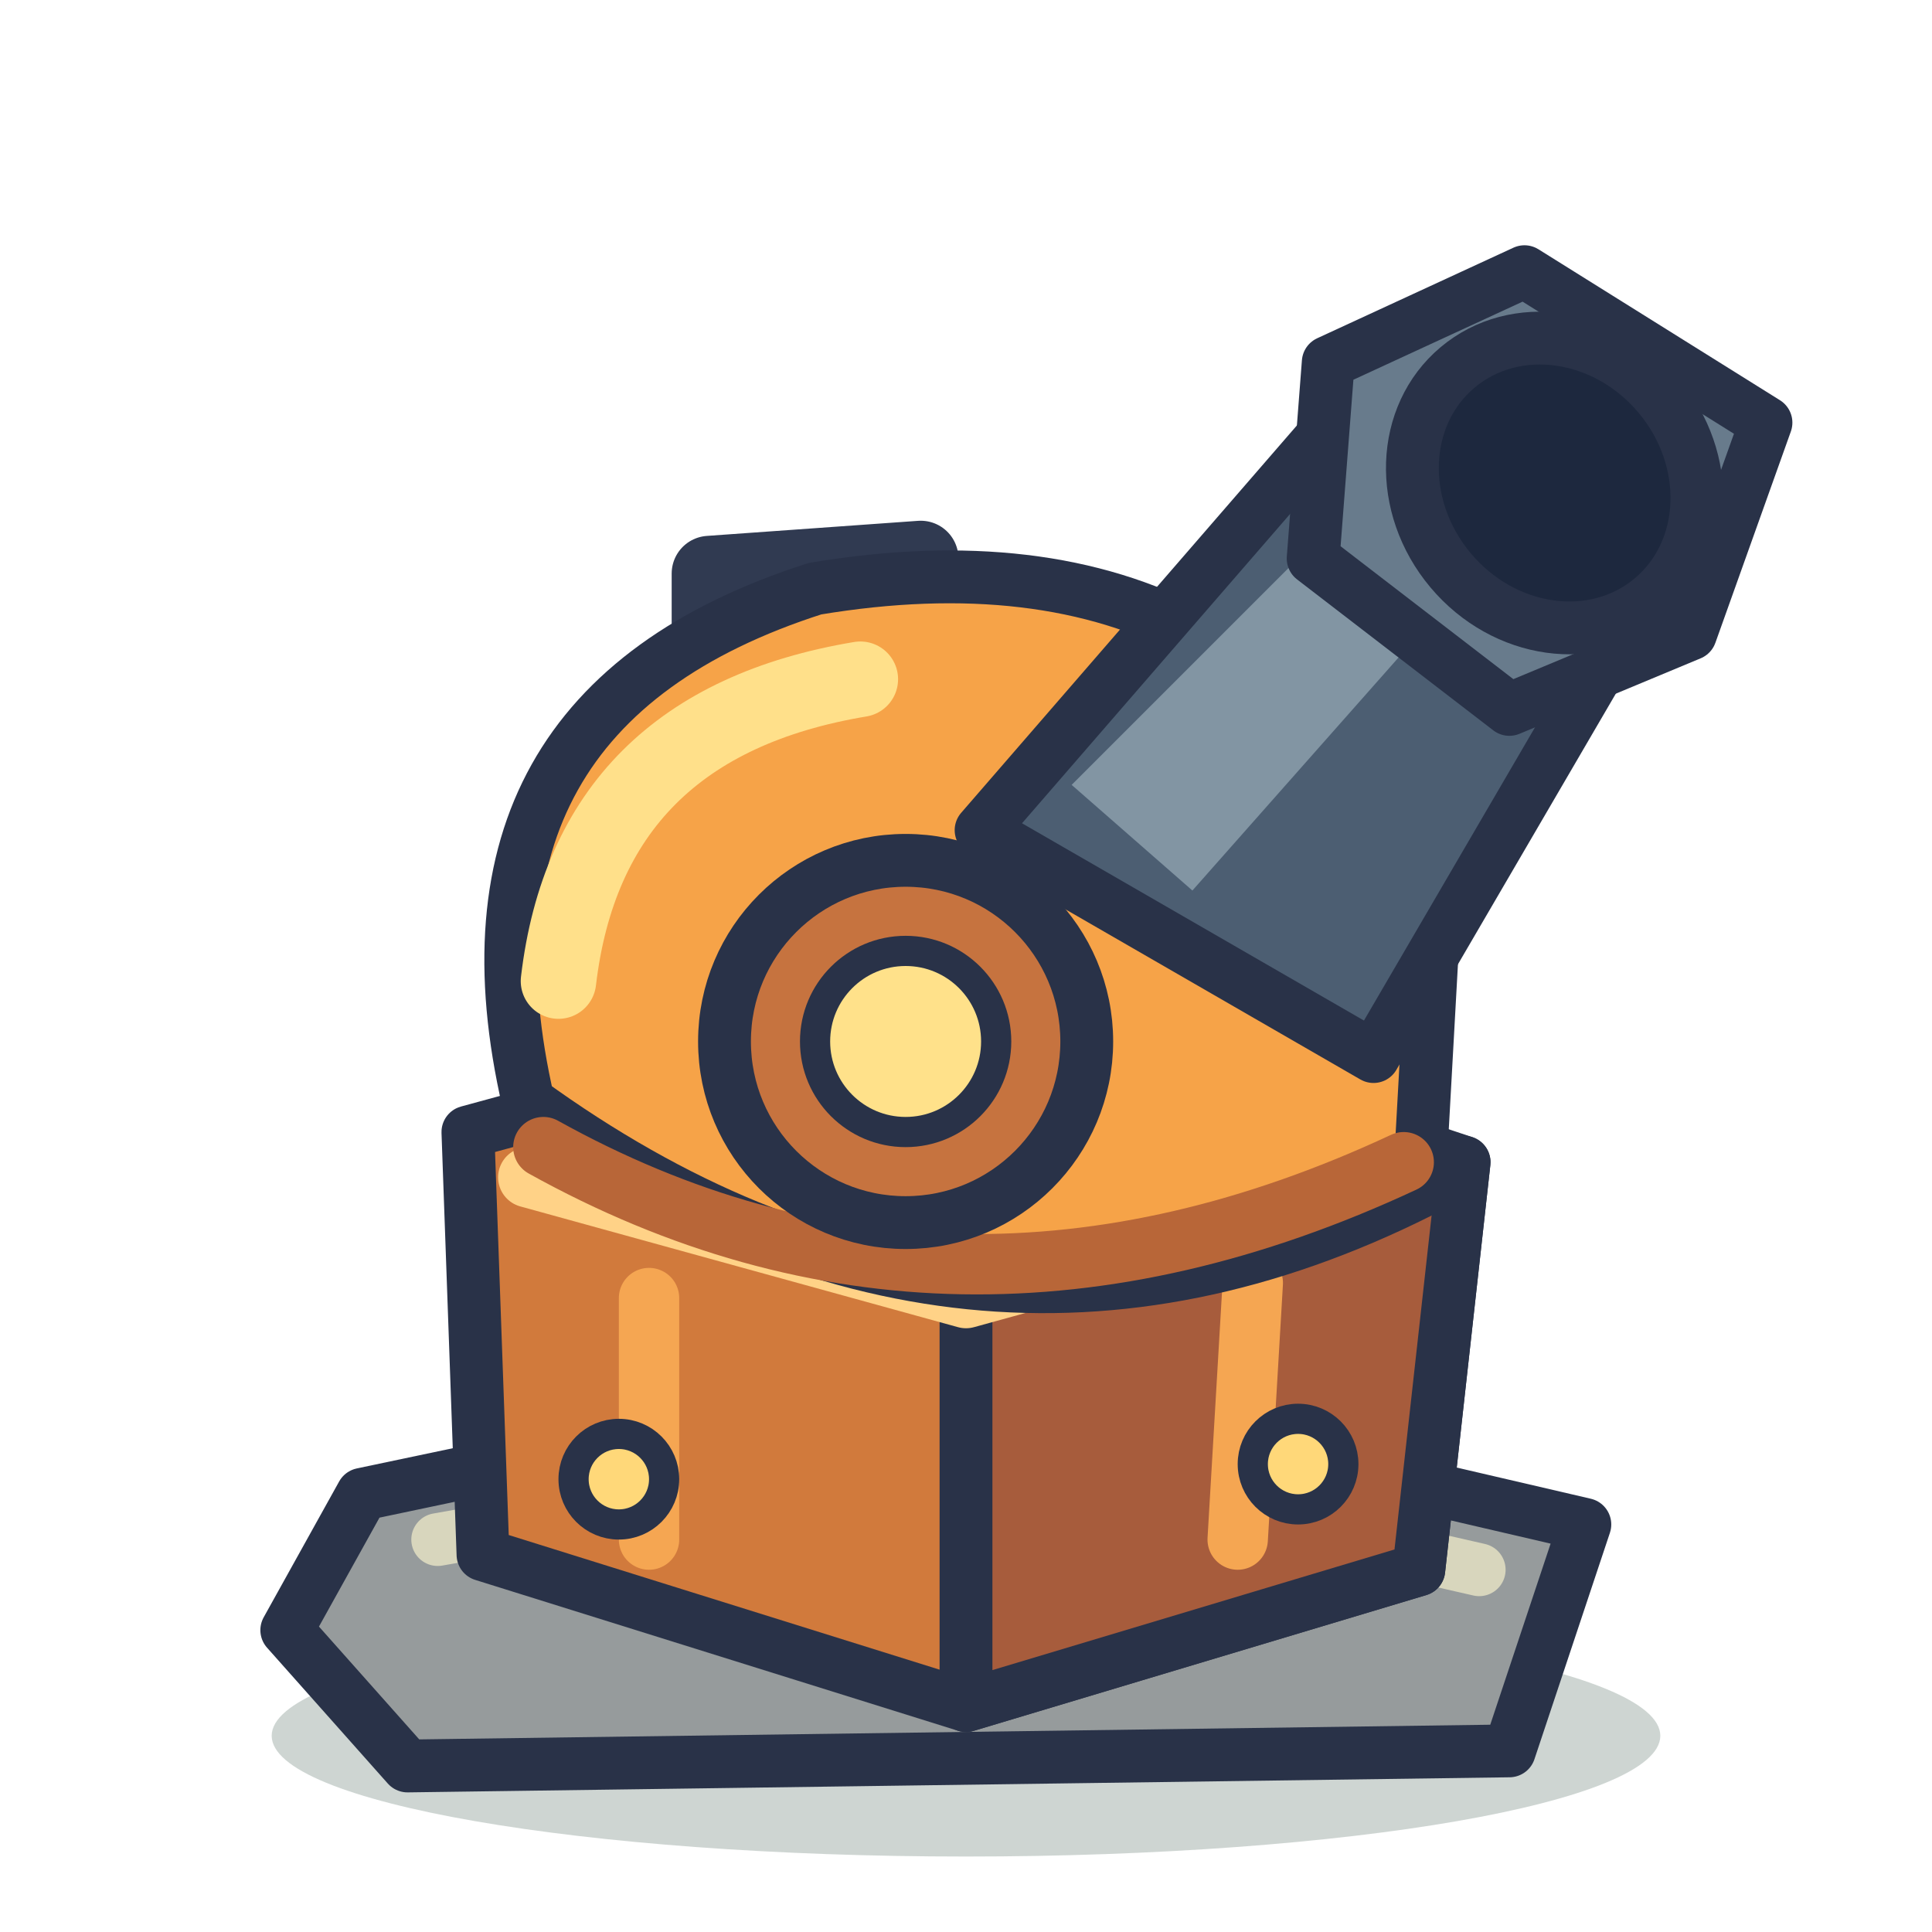
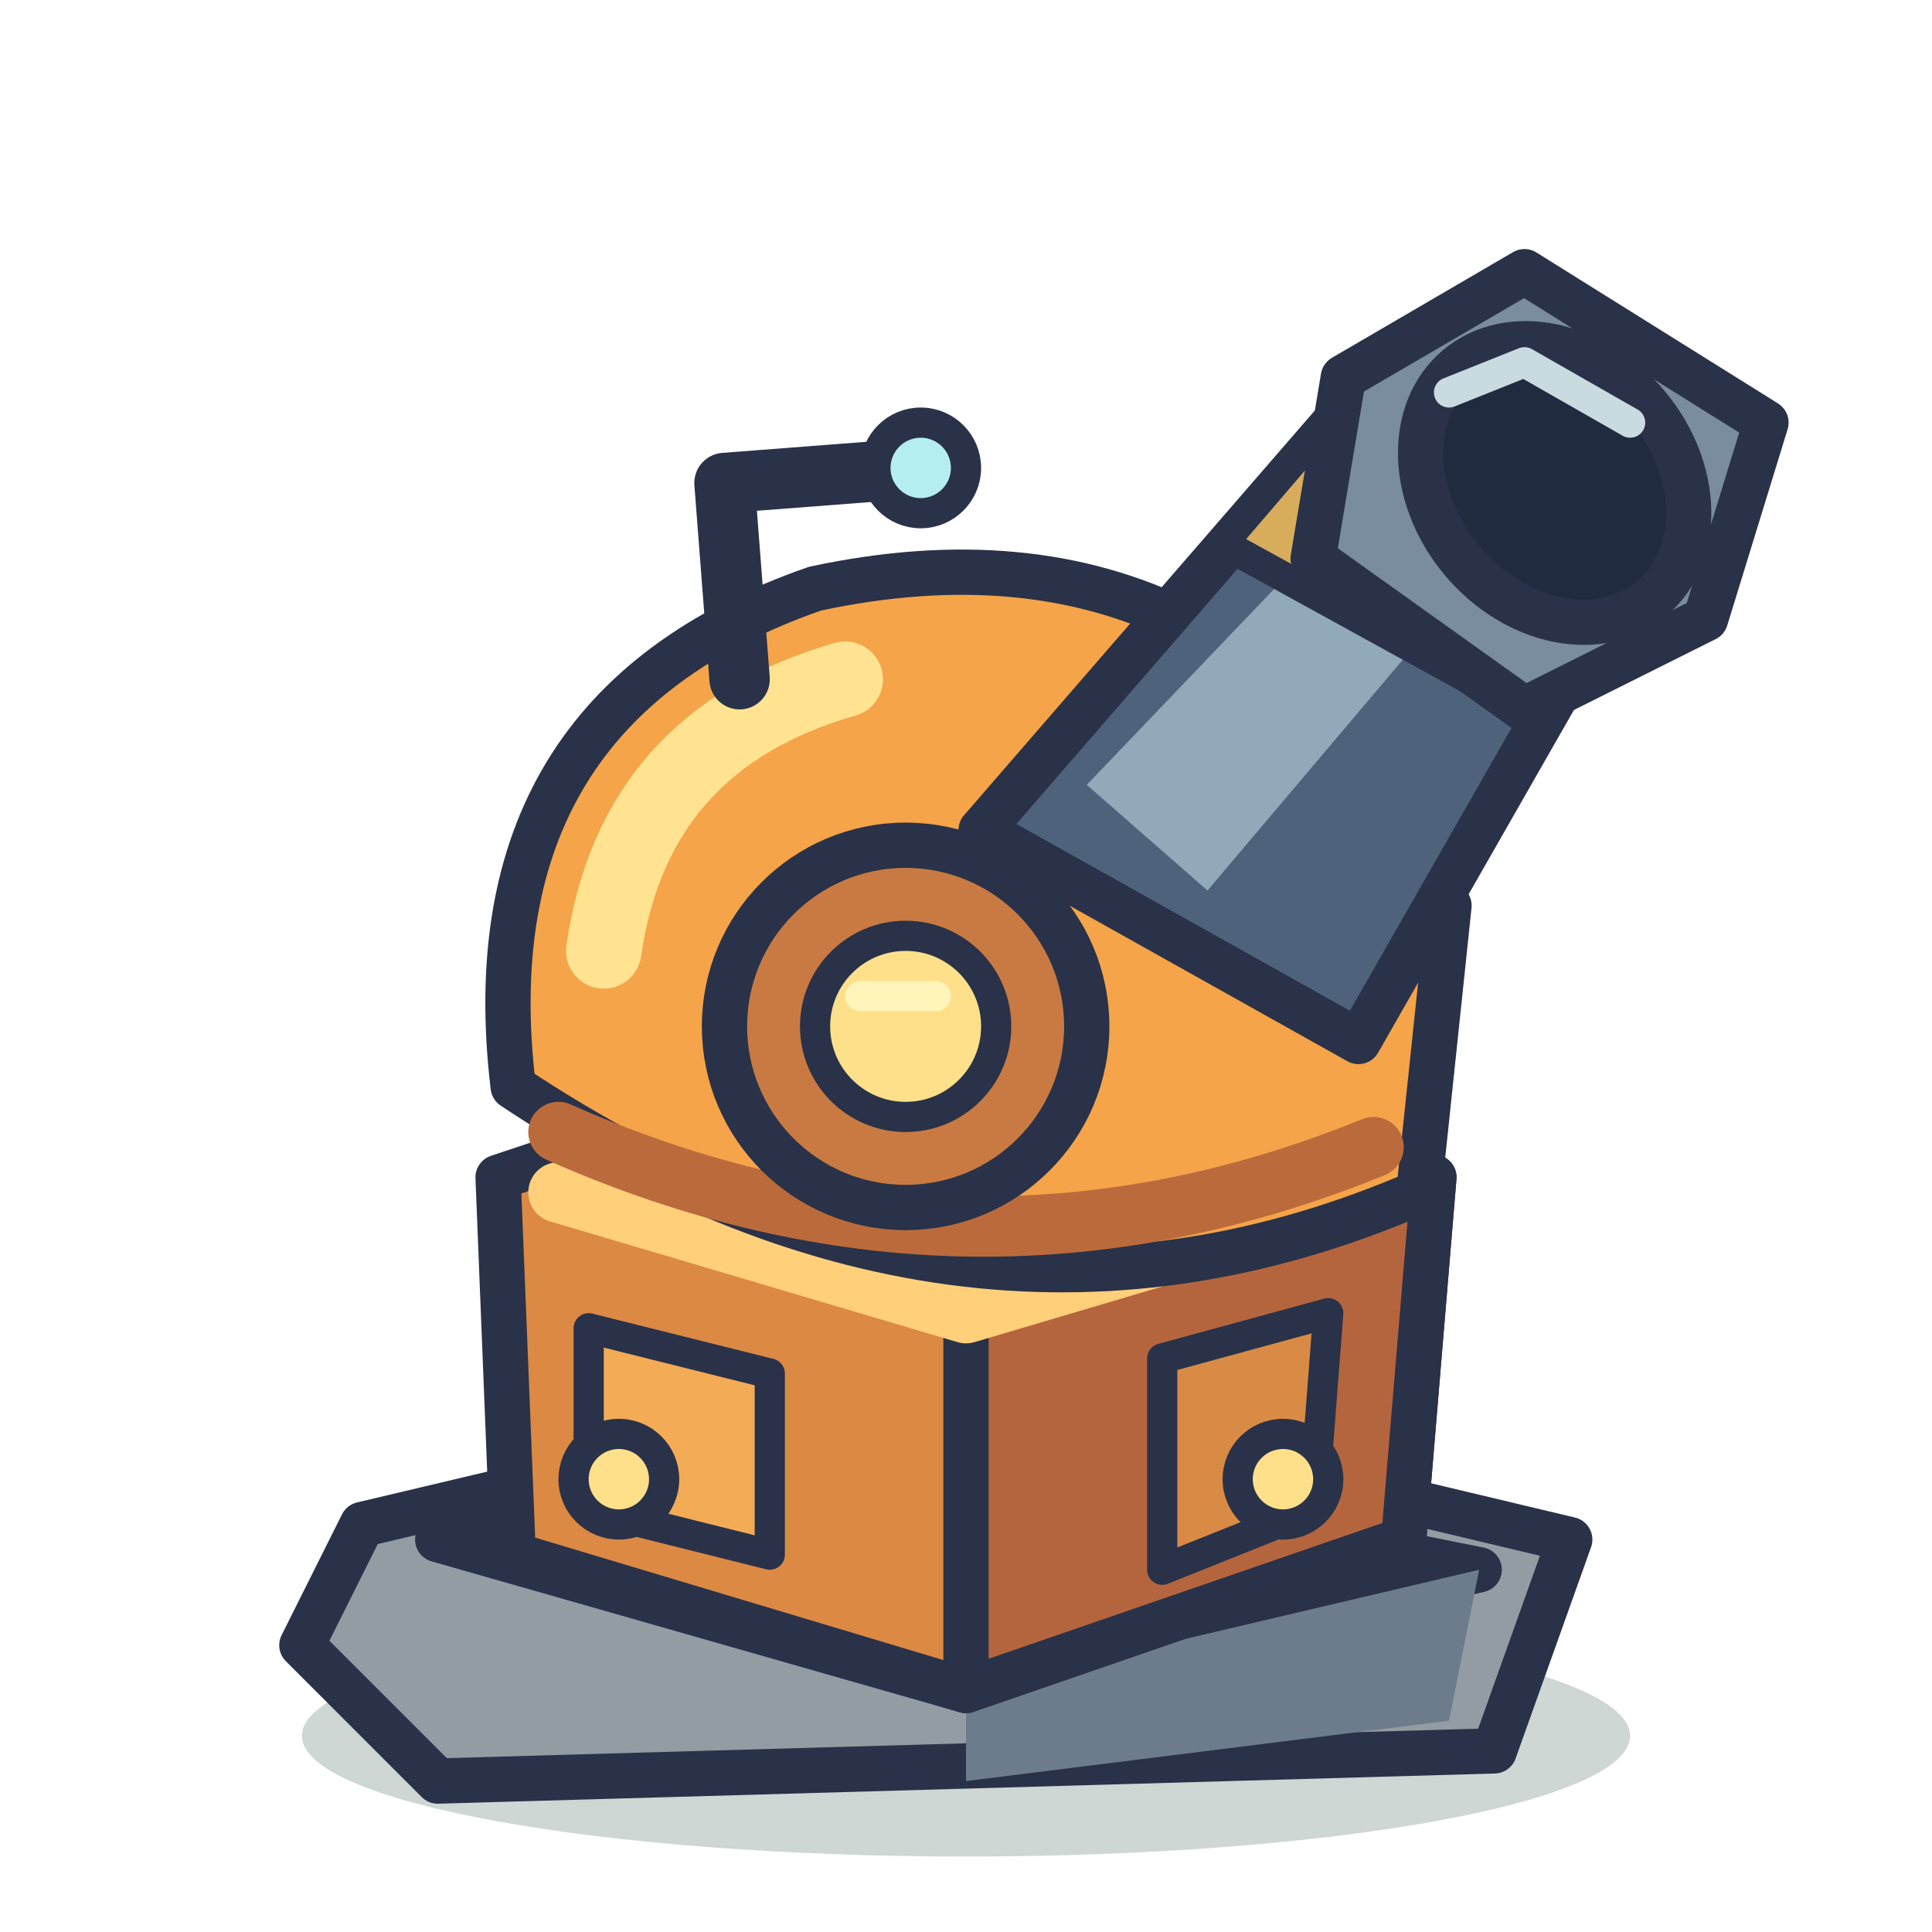
- <svg xmlns="http://www.w3.org/2000/svg" viewBox="0 0 128 128">
-   <g stroke="#293248" stroke-width="3.5" stroke-linejoin="round" stroke-linecap="round">
-     <ellipse cx="64" cy="115" rx="46" ry="8" fill="#264739" opacity=".23" stroke="none" />
-     <path d="M24 99 62 91 105 101 100 116 27 117 19 108Z" fill="#969b9c" />
-     <path d="M29 102 63 96 98 104" fill="none" stroke="#d8d6bd" />
-     <path d="M31 75 64 66 97 77 94 104 64 113 32 103Z" fill="#d17a3c" />
-     <path d="M64 69 97 77 94 104 64 113Z" fill="#a75c3c" />
-     <path d="M35 78 64 86 93 78" fill="none" stroke="#ffd287" stroke-width="4" />
-     <path d="M43 86 43 102M83 85 82 102" fill="none" stroke="#f5a652" stroke-width="4" />
-     <path d="M47 55 47 38 61 37" fill="none" stroke="#303a51" stroke-width="5" />
-     <path d="M35 73 Q29 47 54 39 Q84 34 95 61 L94 79 Q64 94 35 73Z" fill="#f6a348" />
-     <path d="M37 65 Q39 48 57 45" fill="none" stroke="#ffe08a" stroke-width="5" />
-     <path d="M36 76 Q63 91 93 77" fill="none" stroke="#b86638" stroke-width="4" />
-     <path d="M65 55 91 25 112 34 91 70Z" fill="#4c5e72" />
-     <path d="M71 52 94 29 102 33 79 59Z" fill="#8295a3" stroke="none" />
-     <path d="M88 24 101 18 117 28 112 42 100 47 87 37Z" fill="#687b8c" />
-     <ellipse cx="103" cy="32" rx="9" ry="10" transform="rotate(-40 103 32)" fill="#1d283e" />
-     <circle cx="60" cy="69" r="12" fill="#c6733f" />
-     <circle cx="60" cy="69" r="6" fill="#ffe18a" stroke-width="2" />
-     <circle cx="41" cy="98" r="3" fill="#ffd879" stroke-width="2" />
-     <circle cx="86" cy="97" r="3" fill="#ffd879" stroke-width="2" />
+ <svg xmlns="http://www.w3.org/2000/svg" viewBox="0 0 128 128" width="128" height="128">
+   <g stroke="#293248" stroke-width="3" stroke-linecap="round" stroke-linejoin="round">
+     <ellipse cx="64" cy="115" rx="44" ry="8" fill="#244b42" opacity=".22" stroke="none" />
+     <path d="M24 101 62 92 104 102 99 116 29 118 20 109Z" fill="#929ca2" />
+     <path d="M29 102 63 97 98 104 64 112Z" fill="#cbd0c0" />
+     <path d="M64 112 98 104 96 114 64 118Z" fill="#6c7c8c" stroke="none" />
+     <path d="M33 78 63 68 95 78 93 102 64 112 34 103Z" fill="#dc8944" />
+     <path d="M64 70 95 78 93 102 64 112Z" fill="#b5653e" />
+     <path d="M37 79 64 87 91 79" fill="none" stroke="#ffcf7a" stroke-width="4" />
+     <path d="M39 88 51 91 51 103 39 100Z" fill="#f3ab56" stroke-width="2" />
+     <path d="M77 90 88 87 87 100 77 104Z" fill="#d98b45" stroke-width="2" />
+     <path d="M34 72 Q31 47 54 39   Q82 33 96 60 L94 79 Q64 92 34 72Z" fill="#f5a449" />
+     <path d="M40 63 Q42 49 56 45" fill="none" stroke="#ffe391" stroke-width="5" />
+     <path d="M37 75 Q64 87 91 76" fill="none" stroke="#bb6b3b" stroke-width="4" />
+     <path d="M49 45 48 32 61 31" fill="none" stroke="#293248" stroke-width="4" />
+     <circle cx="61" cy="31" r="3" fill="#b5eef0" stroke-width="2" />
+     <path d="M65 55 91 25 110 34 90 69Z" fill="#4e627b" />
+     <path d="M72 52 94 29 102 33 80 59Z" fill="#91a9b9" stroke="none" />
+     <path d="M81 36 87 29 106 39 101 47Z" fill="#d7ad5c" stroke-width="2" />
+     <path d="M89 25 101 18 117 28 113 41 101 47 87 37Z" fill="#7a8c9f" />
+     <ellipse cx="103" cy="32" rx="8" ry="10" transform="rotate(-40 103 32)" fill="#202b40" />
+     <path d="M96 26 101 24 108 28" fill="none" stroke="#c9dae0" stroke-width="2" />
+     <circle cx="60" cy="68" r="12" fill="#c97a42" />
+     <circle cx="60" cy="68" r="6" fill="#ffe08a" stroke-width="2" />
+     <path d="M57 66 62 66" fill="none" stroke="#fff4ba" stroke-width="2" />
+     <circle cx="41" cy="98" r="3" fill="#ffe08a" stroke-width="2" />
+     <circle cx="85" cy="98" r="3" fill="#ffe08a" stroke-width="2" />
  </g>
</svg>
